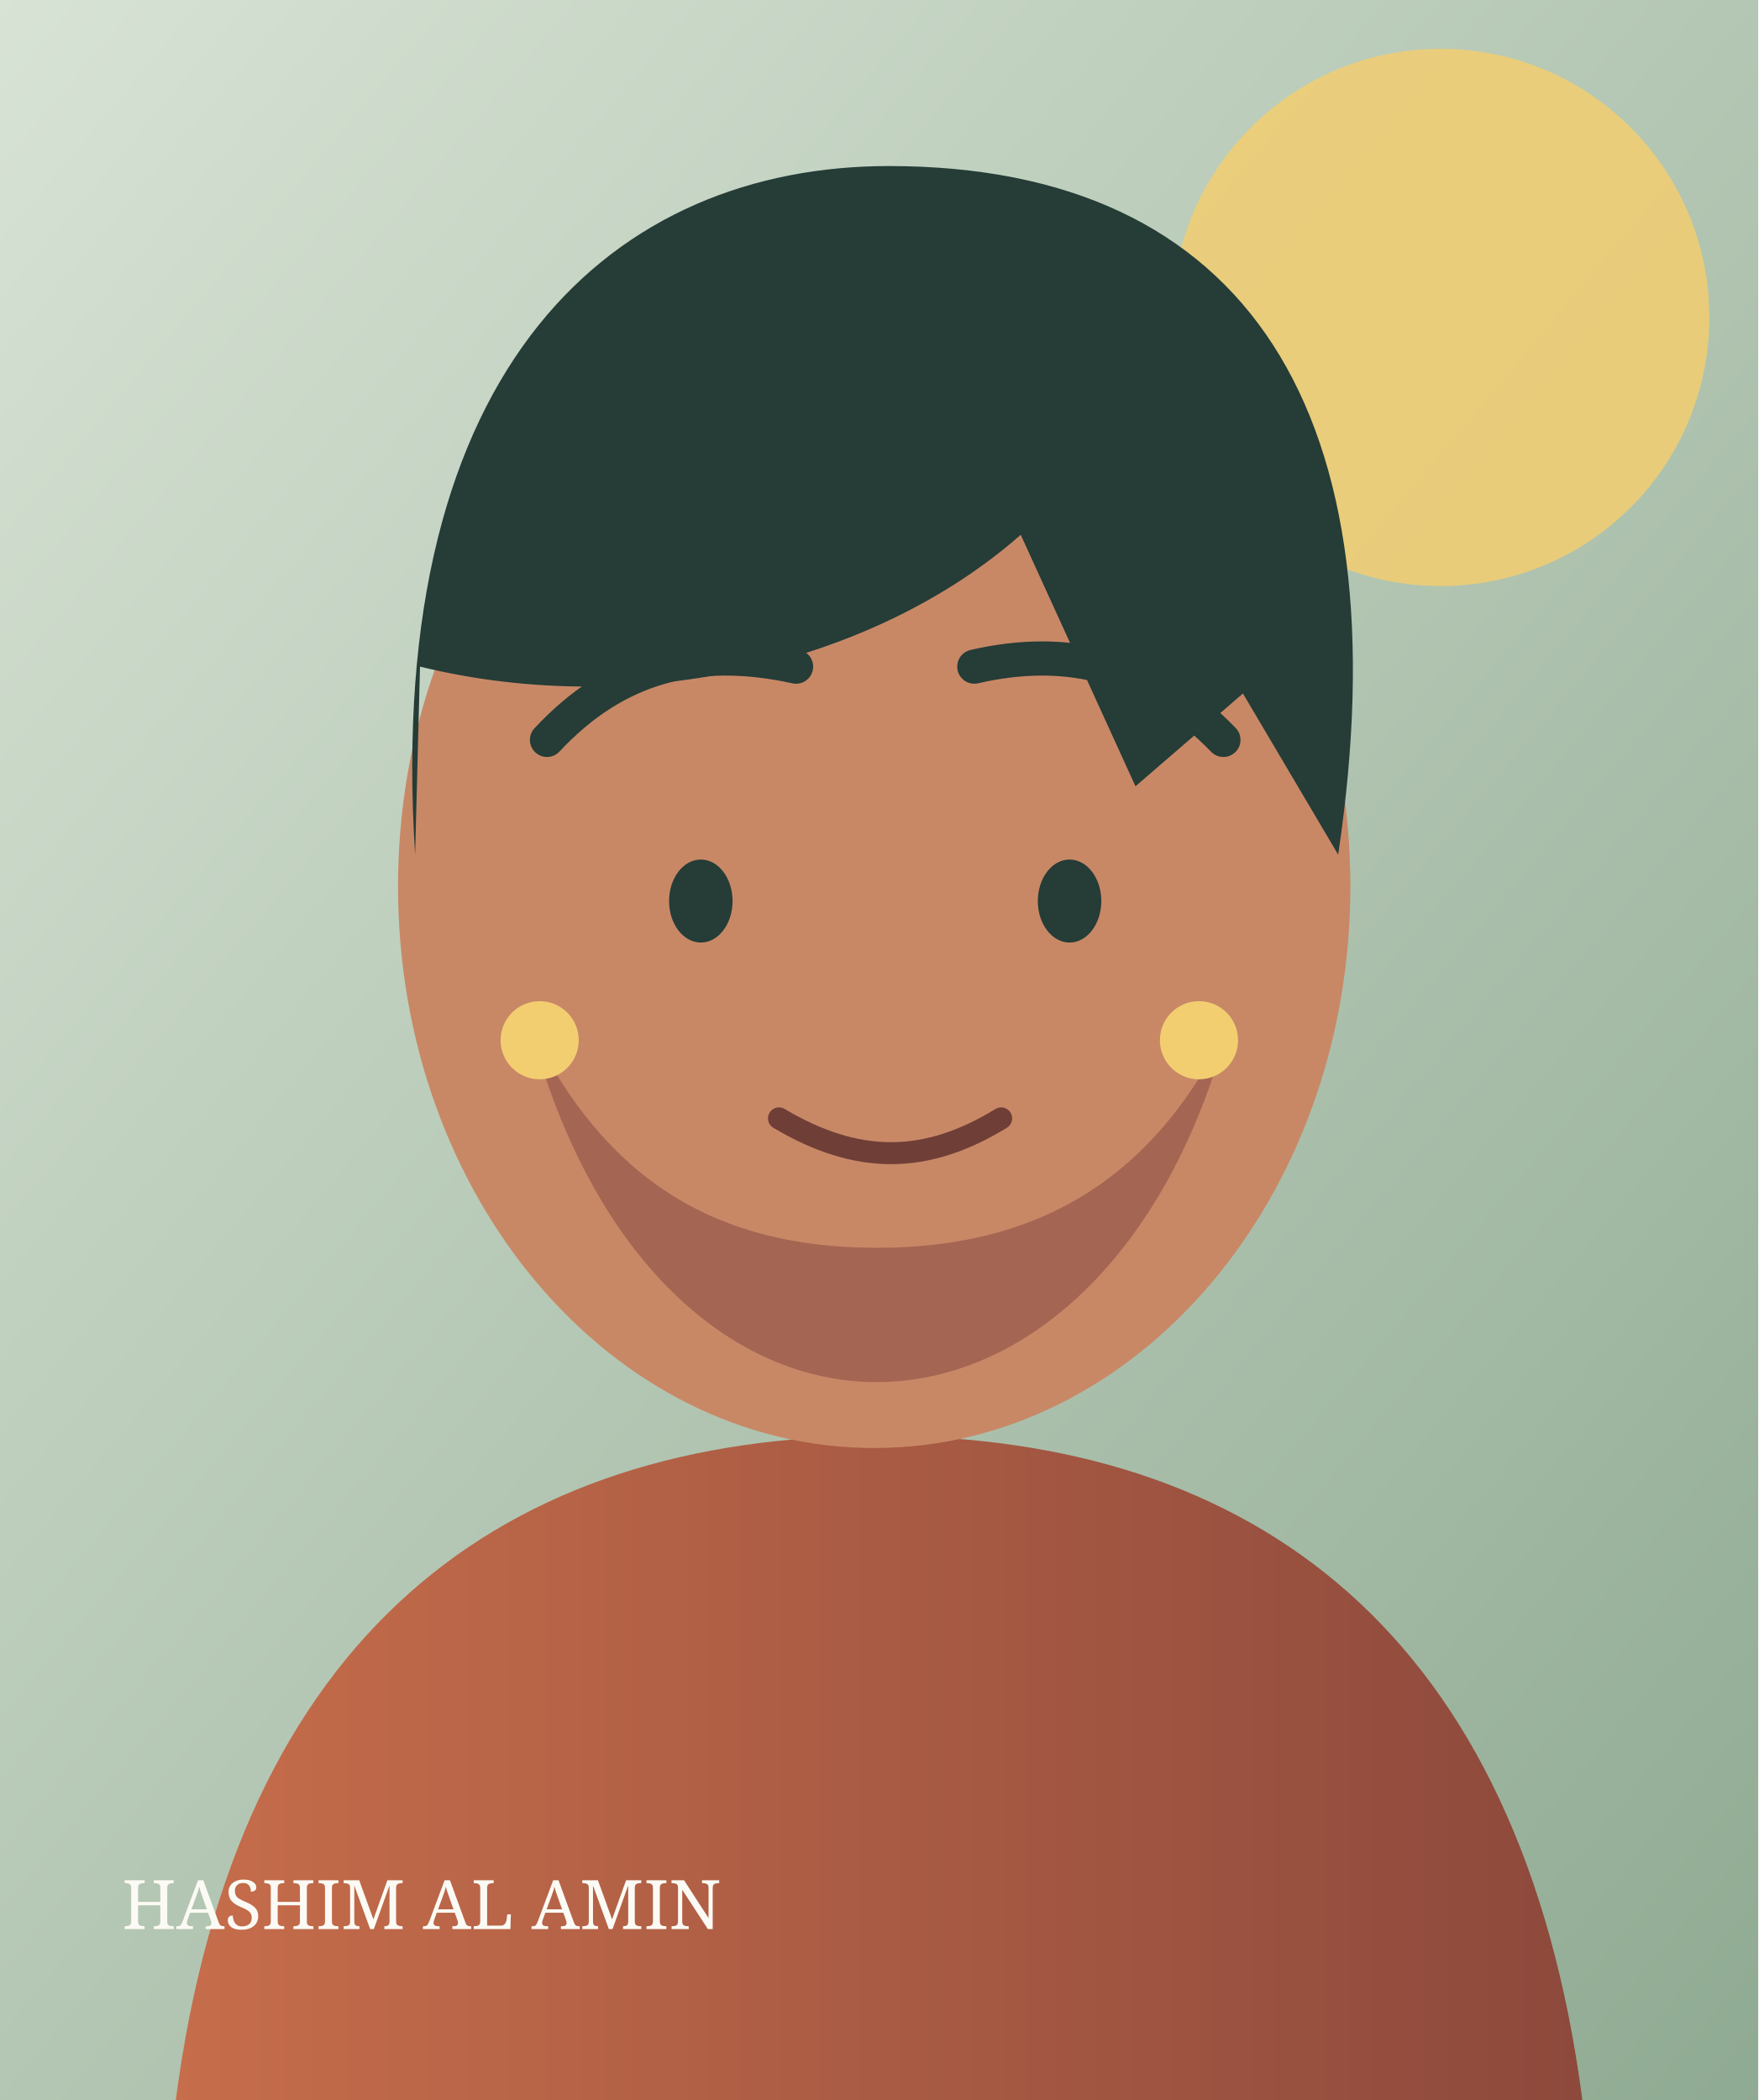
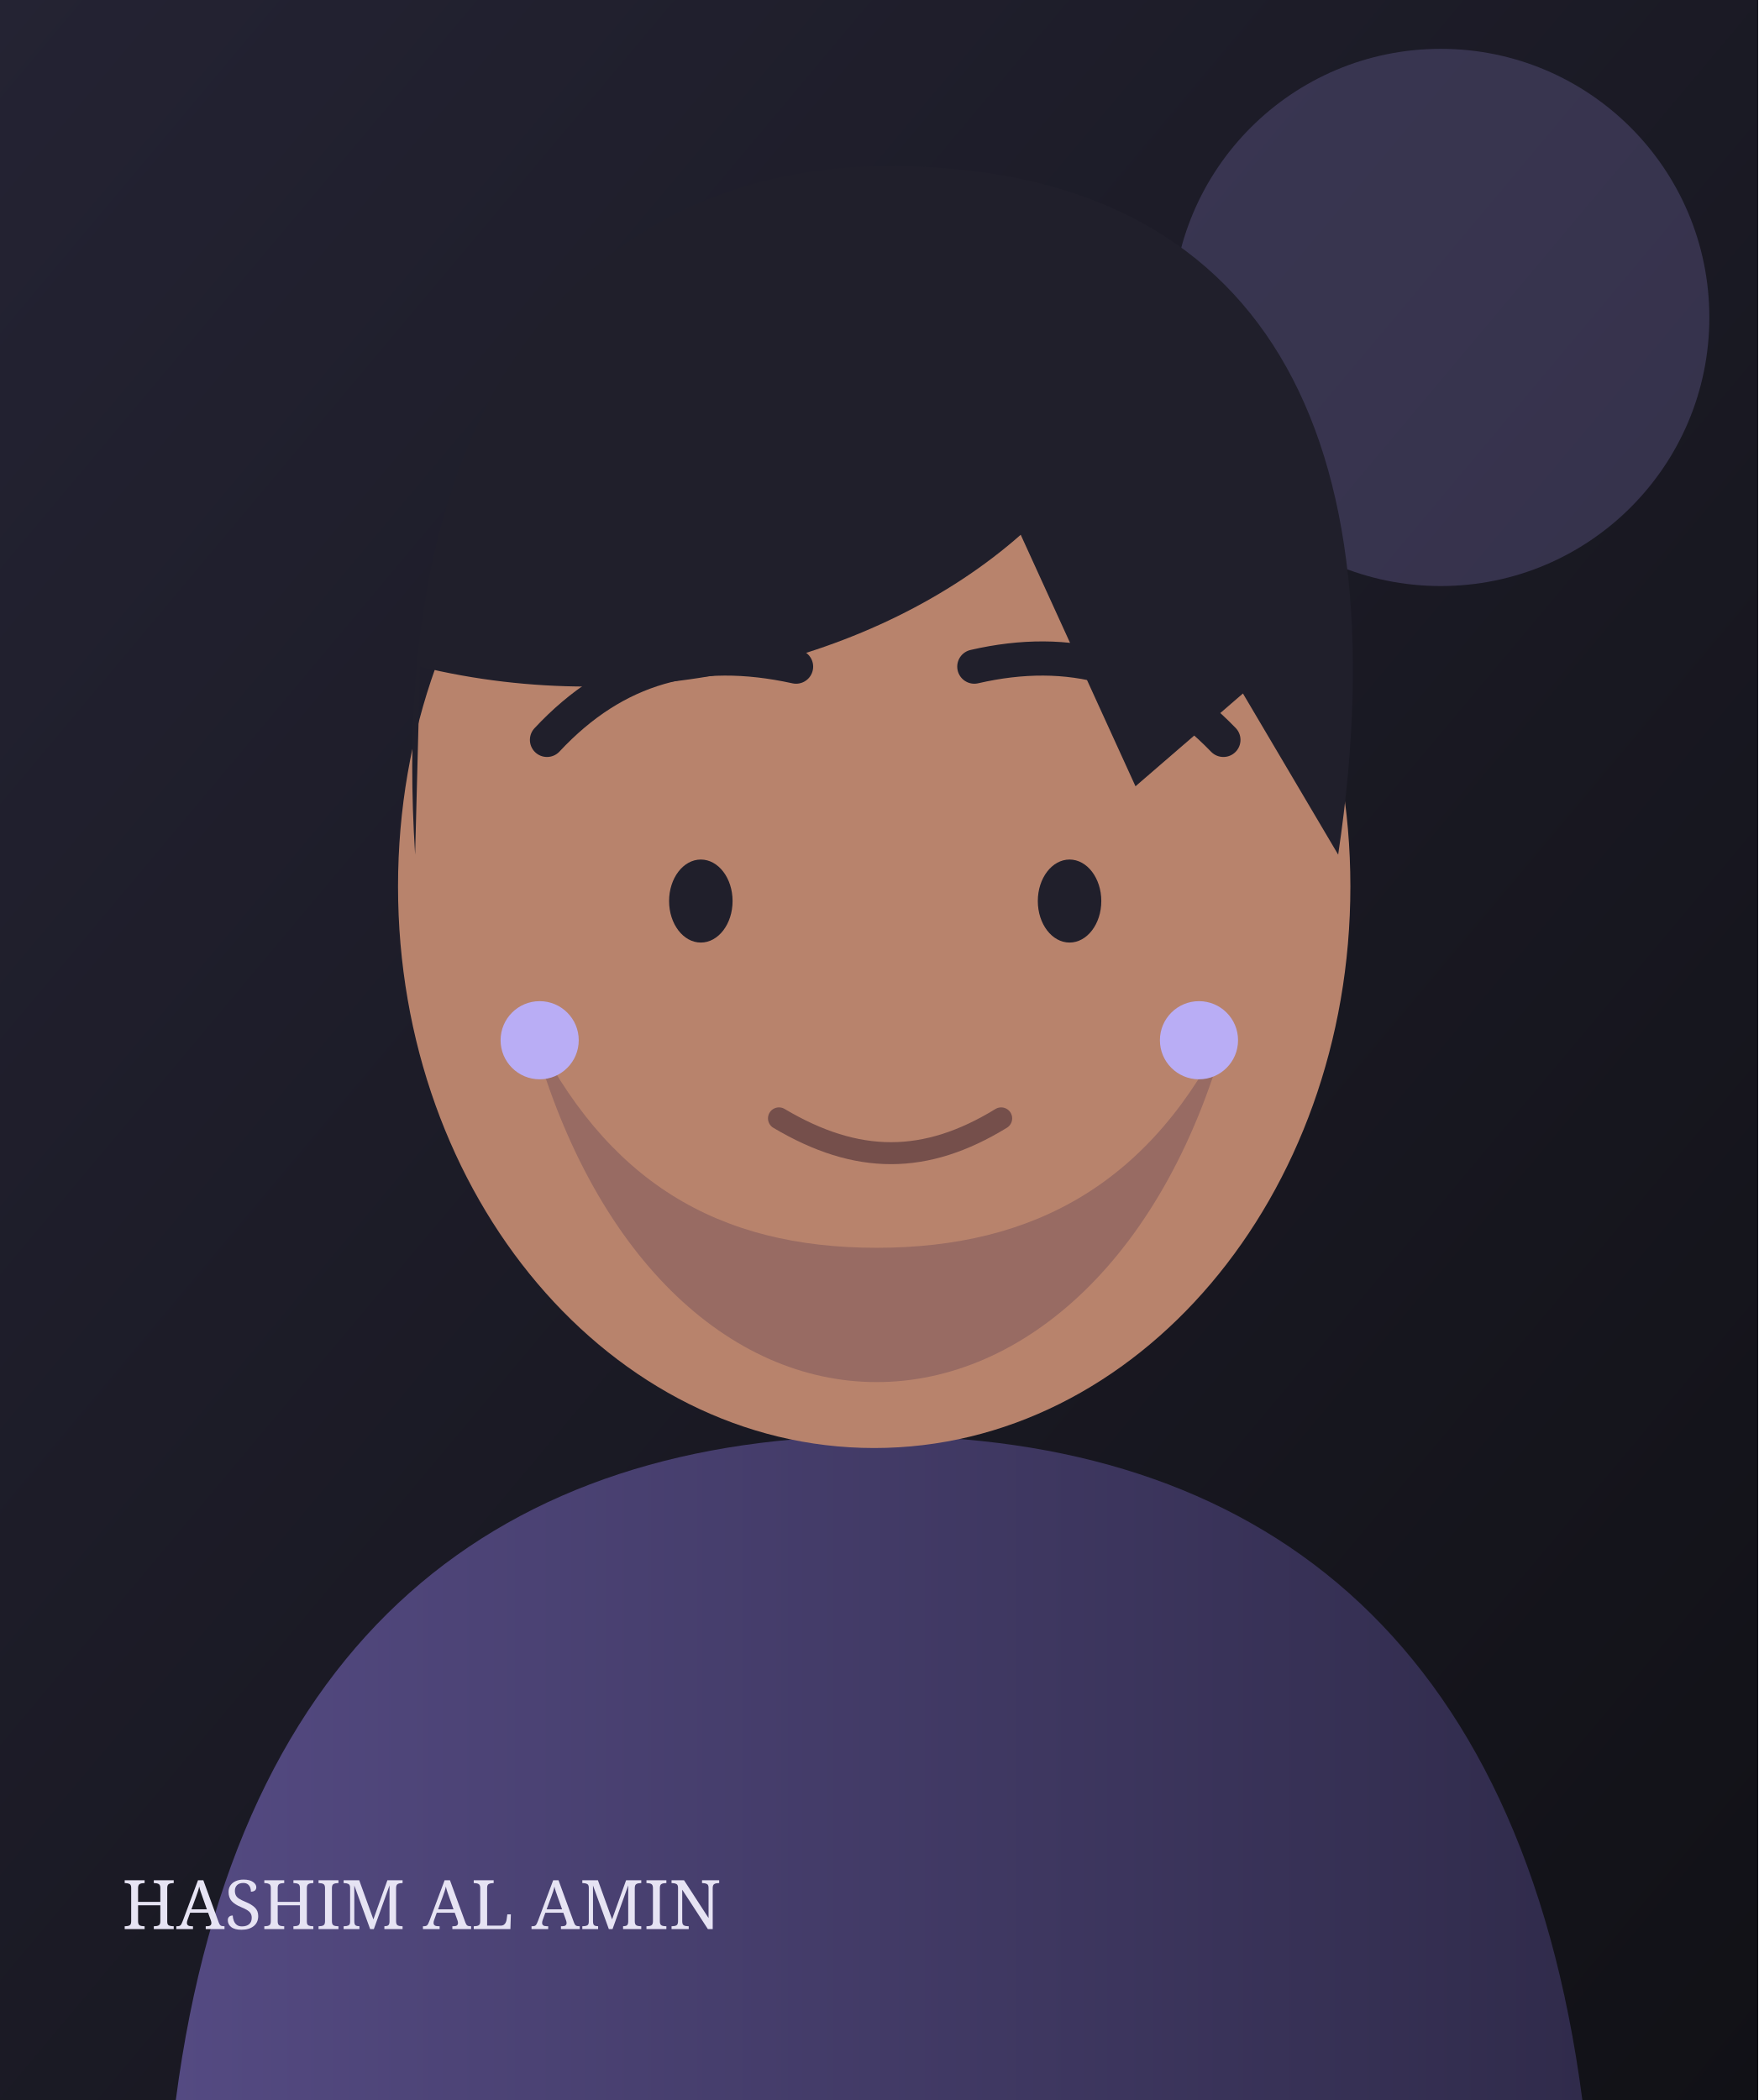
<svg xmlns="http://www.w3.org/2000/svg" viewBox="0 0 720 860">
  <defs>
    <linearGradient id="bg" x1="0" x2="1" y1="0" y2="1">
-       <stop stop-color="#d8e3d5" />
-       <stop offset="1" stop-color="#8faa92" />
+       <stop stop-color="#242333" />
+       <stop offset="1" stop-color="#111116" />
    </linearGradient>
    <linearGradient id="shirt" x1="0" x2="1">
-       <stop stop-color="#c66d4b" />
-       <stop offset="1" stop-color="#8d493c" />
+       <stop stop-color="#544a82" />
+       <stop offset="1" stop-color="#302b4b" />
    </linearGradient>
  </defs>
  <rect width="720" height="860" fill="url(#bg)" />
-   <circle cx="590" cy="130" r="110" fill="#f2ce71" opacity=".85" />
+   <circle cx="590" cy="130" r="110" fill="#a99af7" opacity=".2" />
  <path d="M72 860c25-191 134-272 288-272s263 81 288 272" fill="url(#shirt)" />
-   <ellipse cx="358" cy="363" rx="195" ry="230" fill="#c88866" />
-   <path d="M170 350c-13-202 83-282 194-282 147 0 211 101 184 282l-39-66-44 38-47-103c-59 52-156 76-246 54z" fill="#253c37" />
-   <path d="M217 420c25 95 82 146 142 146s119-51 144-146c-31 64-79 91-144 91s-111-27-142-91z" fill="#a56553" />
-   <ellipse cx="287" cy="369" rx="13" ry="17" fill="#253c37" />
-   <ellipse cx="438" cy="369" rx="13" ry="17" fill="#253c37" />
-   <path d="M319 458c32 19 60 19 91 0" fill="none" stroke="#6f3e37" stroke-width="9" stroke-linecap="round" />
-   <path d="M224 303c28-30 61-39 102-30" fill="none" stroke="#253c37" stroke-width="14" stroke-linecap="round" />
-   <path d="M399 273c39-9 73 0 102 30" fill="none" stroke="#253c37" stroke-width="14" stroke-linecap="round" />
-   <circle cx="221" cy="426" r="16" fill="#f2ce71" />
-   <circle cx="491" cy="426" r="16" fill="#f2ce71" />
-   <text x="50" y="790" fill="#fcfaf4" font-family="Georgia,serif" font-size="28">HASHIM AL AMIN</text>
+   <ellipse cx="358" cy="363" rx="195" ry="230" fill="#b8836c" />
+   <path d="M170 350c-13-202 83-282 194-282 147 0 211 101 184 282l-39-66-44 38-47-103c-59 52-156 76-246 54z" fill="#201f2b" />
+   <path d="M217 420c25 95 82 146 142 146s119-51 144-146c-31 64-79 91-144 91s-111-27-142-91z" fill="#986b63" />
+   <ellipse cx="287" cy="369" rx="13" ry="17" fill="#201f2b" />
+   <ellipse cx="438" cy="369" rx="13" ry="17" fill="#201f2b" />
+   <path d="M319 458c32 19 60 19 91 0" fill="none" stroke="#754f4b" stroke-width="9" stroke-linecap="round" />
+   <path d="M224 303c28-30 61-39 102-30" fill="none" stroke="#201f2b" stroke-width="14" stroke-linecap="round" />
+   <path d="M399 273c39-9 73 0 102 30" fill="none" stroke="#201f2b" stroke-width="14" stroke-linecap="round" />
+   <circle cx="221" cy="426" r="16" fill="#b9adf5" />
+   <circle cx="491" cy="426" r="16" fill="#b9adf5" />
+   <text x="50" y="790" fill="#e6e3f3" font-family="Georgia,serif" font-size="28">HASHIM AL AMIN</text>
</svg>
